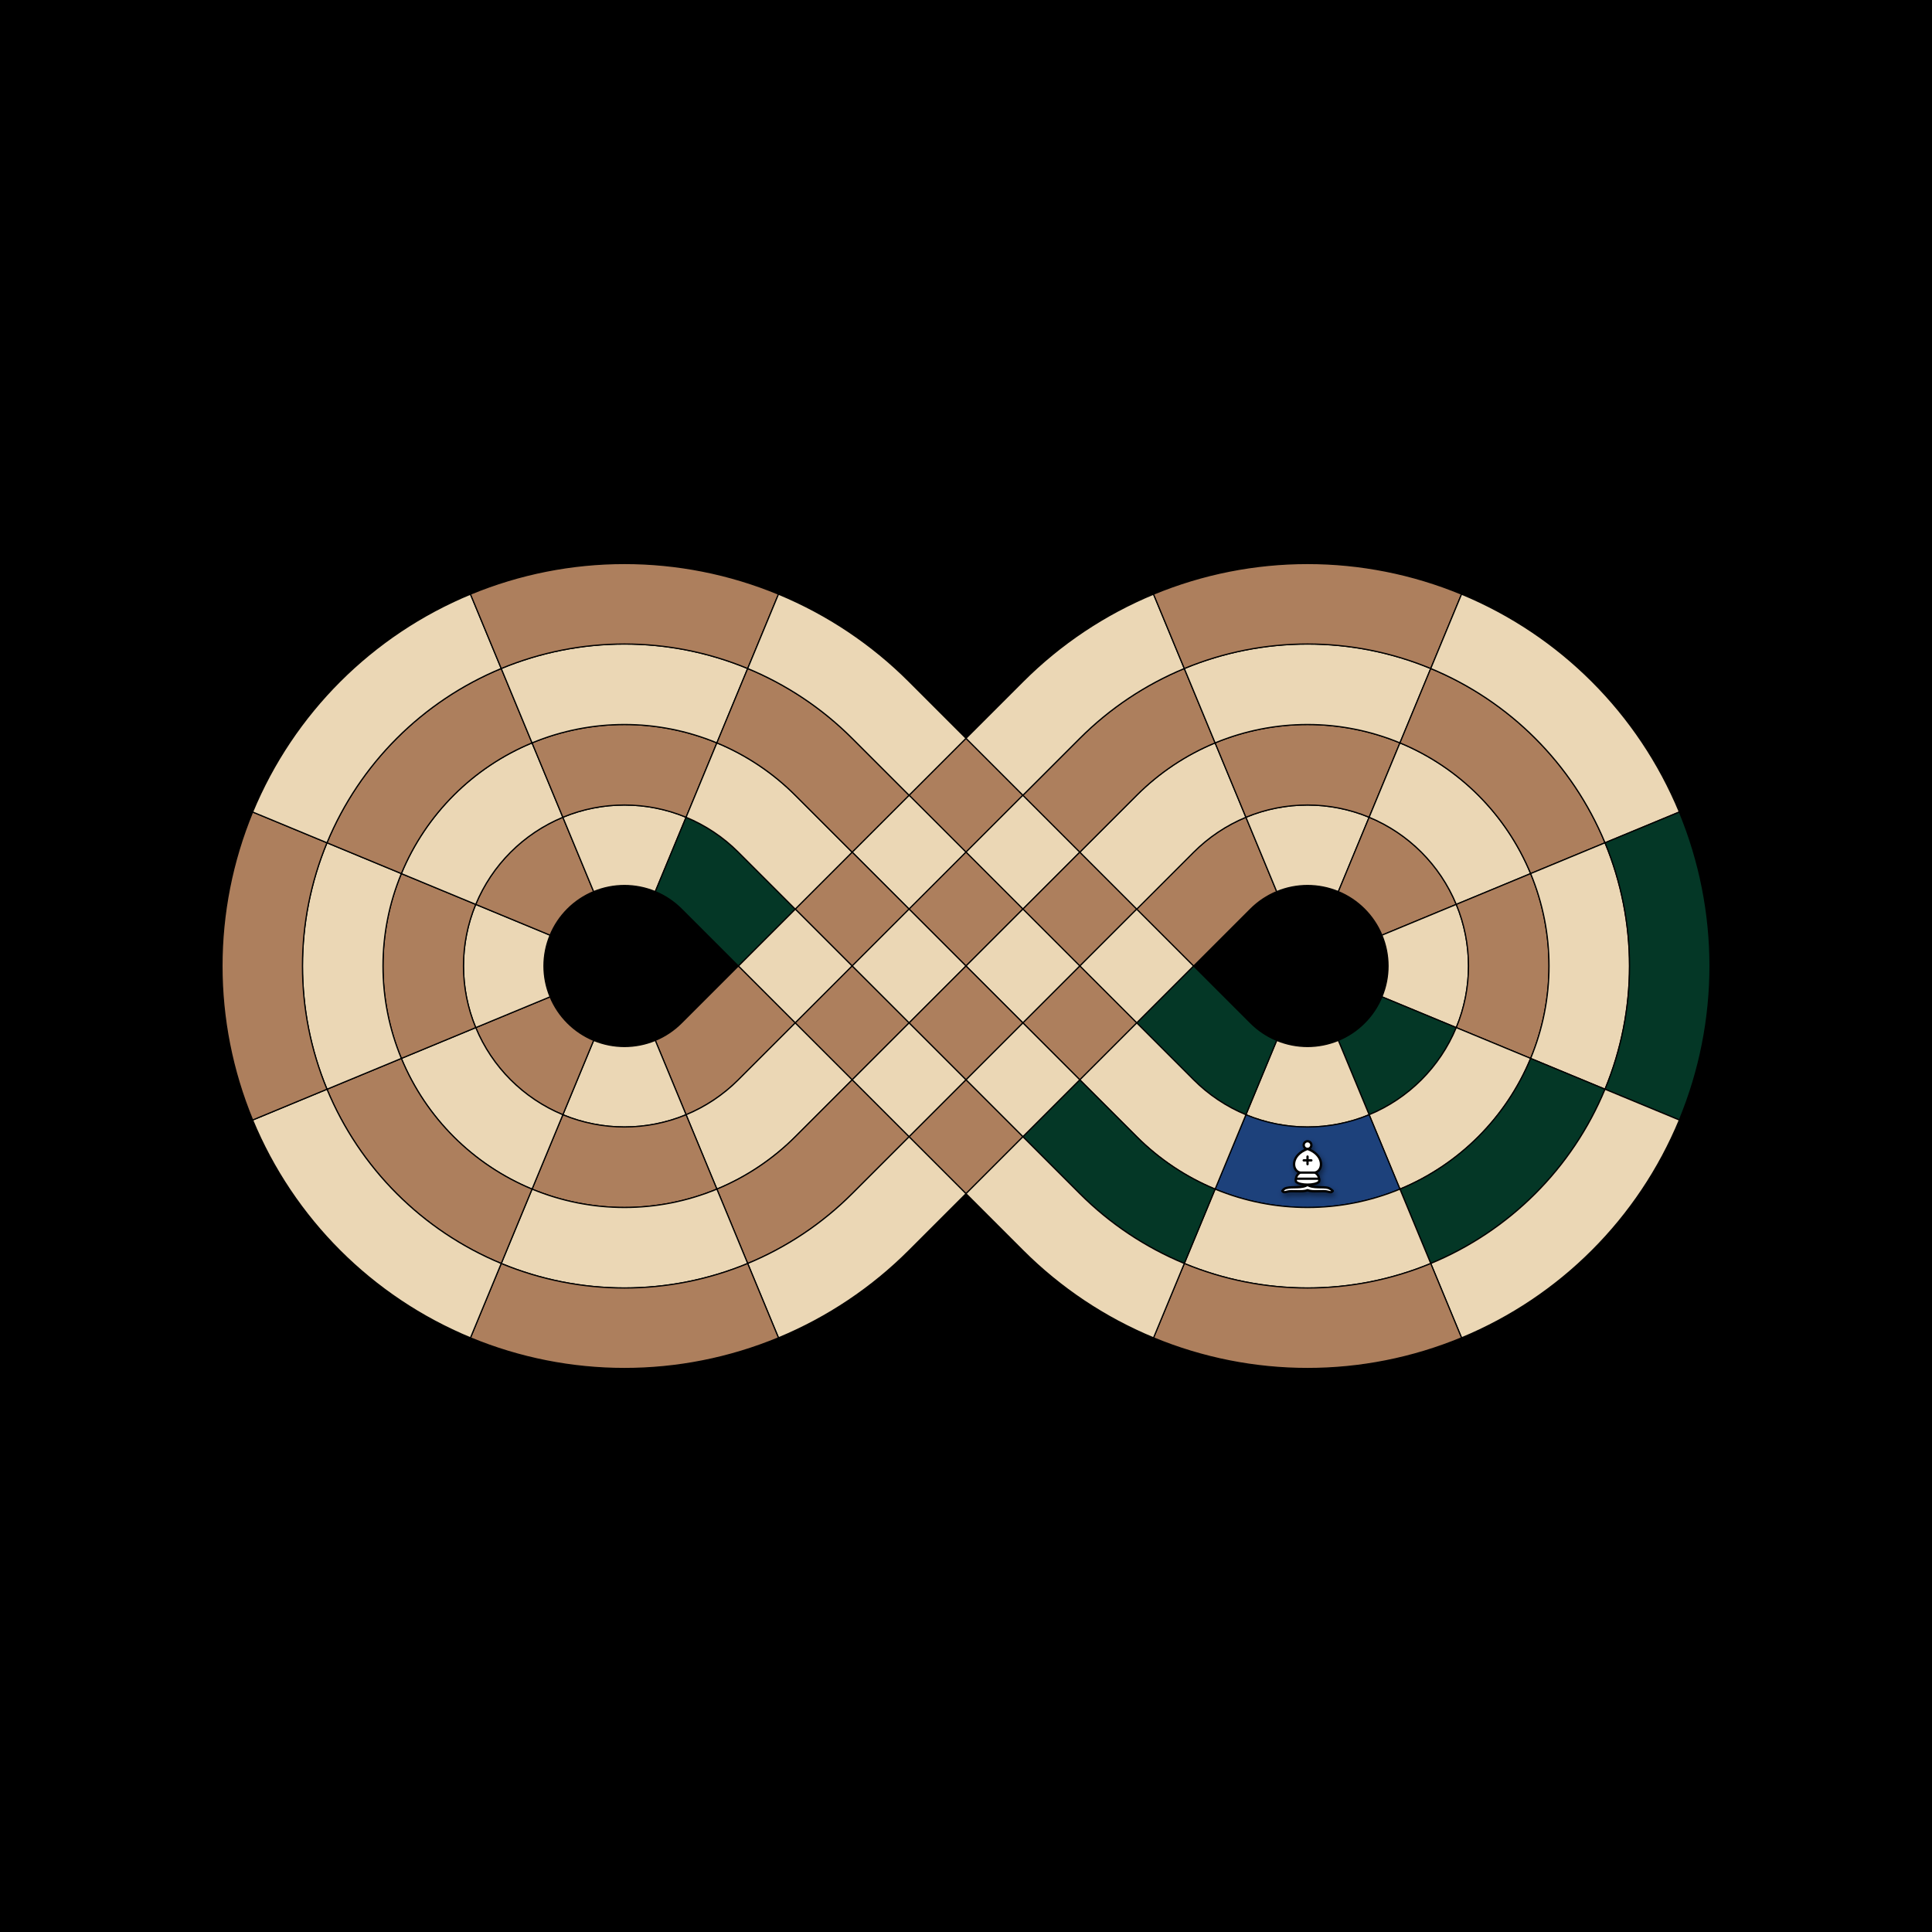
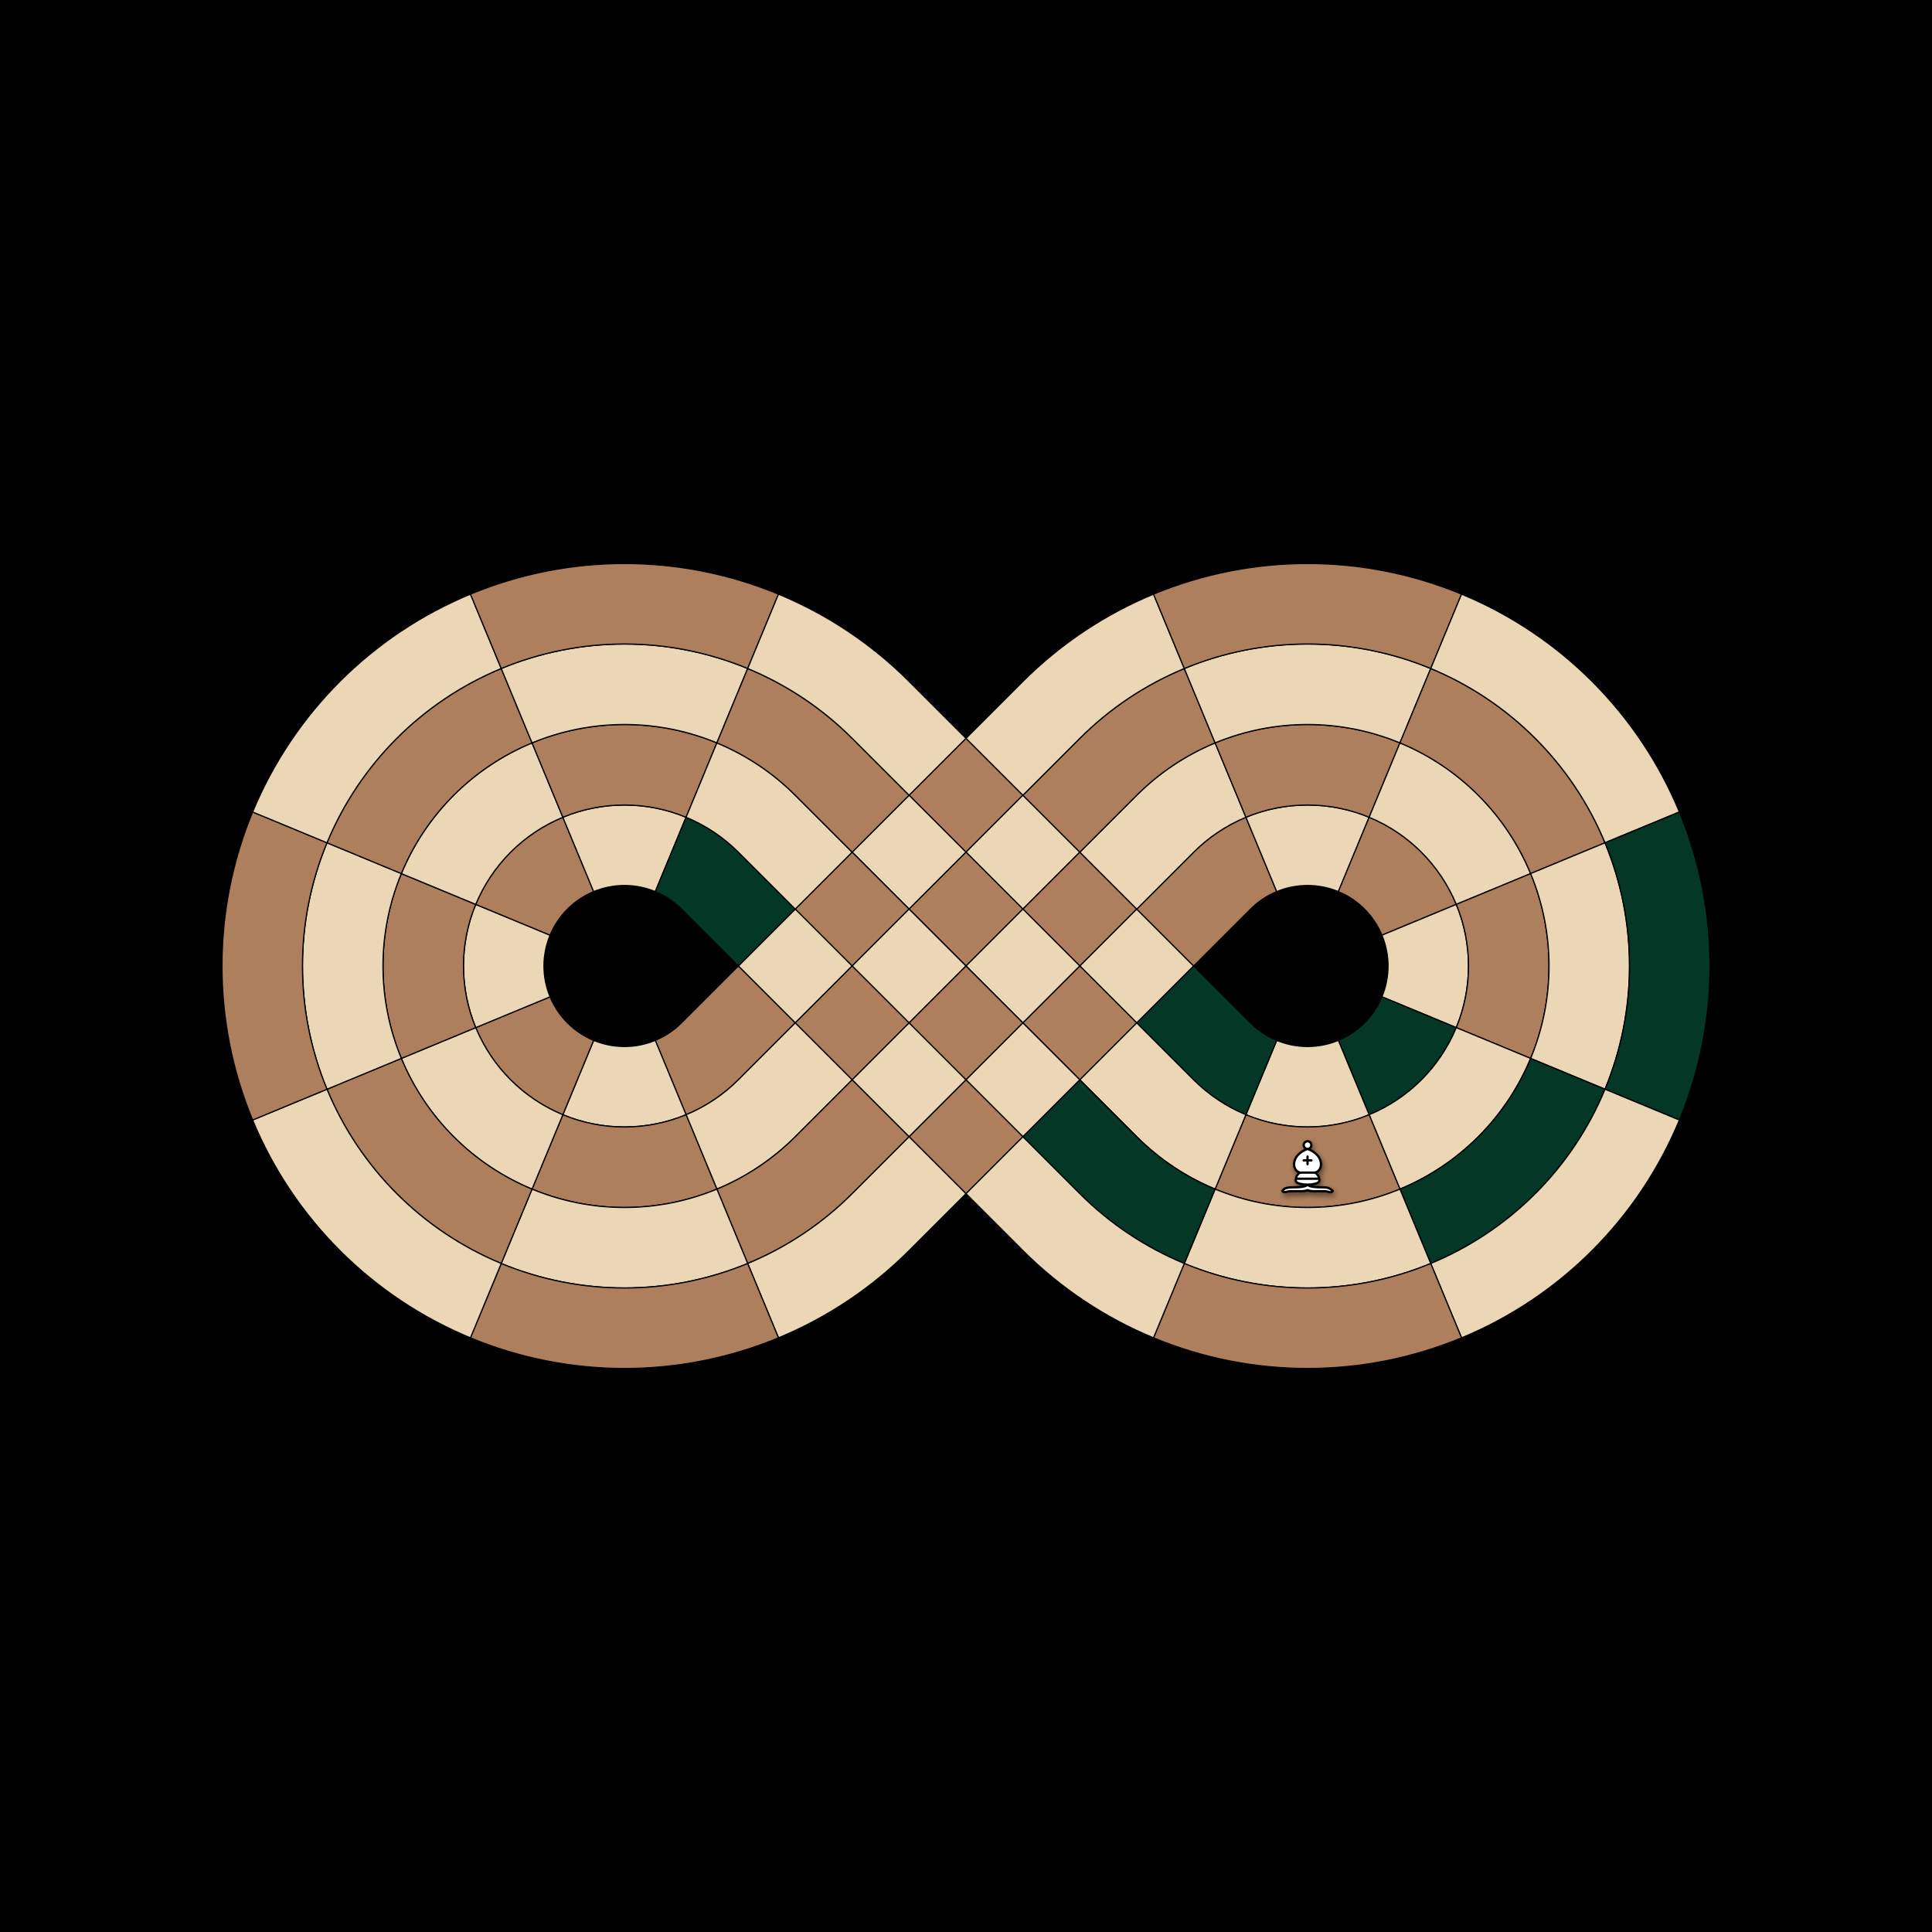
<svg xmlns="http://www.w3.org/2000/svg" viewBox="0 0 2400 2400">
  <defs>
    <filter id="shadow" x="-20%" y="-20%" width="140%" height="140%">
      <feGaussianBlur in="SourceAlpha" stdDeviation="2" />
      <feOffset dx="1" dy="2" result="offsetblur" />
      <feComponentTransfer>
        <feFuncA type="linear" slope="0.5" />
      </feComponentTransfer>
      <feMerge>
        <feMergeNode />
        <feMergeNode in="SourceGraphic" />
      </feMerge>
    </filter>
  </defs>
  <rect width="100%" height="100%" fill="#000" />
  <g transform="translate(1200, 1200) rotate(45) translate(-200, -200)">
    <rect x="0" y="0" width="100" height="100" fill="#ad7f5d" stroke="#000" stroke-width="1.5" />
    <rect x="100" y="0" width="100" height="100" fill="#ebd7b5" stroke="#000" stroke-width="1.5" />
    <rect x="200" y="0" width="100" height="100" fill="#ad7f5d" stroke="#000" stroke-width="1.5" />
    <rect x="300" y="0" width="100" height="100" fill="#ebd7b5" stroke="#000" stroke-width="1.5" />
    <rect x="0" y="100" width="100" height="100" fill="#ebd7b5" stroke="#000" stroke-width="1.5" />
    <rect x="100" y="100" width="100" height="100" fill="#ad7f5d" stroke="#000" stroke-width="1.5" />
    <rect x="200" y="100" width="100" height="100" fill="#ebd7b5" stroke="#000" stroke-width="1.5" />
    <rect x="300" y="100" width="100" height="100" fill="#ad7f5d" stroke="#000" stroke-width="1.5" />
    <rect x="0" y="200" width="100" height="100" fill="#ad7f5d" stroke="#000" stroke-width="1.5" />
    <rect x="100" y="200" width="100" height="100" fill="#ebd7b5" stroke="#000" stroke-width="1.5" />
    <rect x="200" y="200" width="100" height="100" fill="#ad7f5d" stroke="#000" stroke-width="1.5" />
    <rect x="300" y="200" width="100" height="100" fill="#ebd7b5" stroke="#000" stroke-width="1.5" />
    <rect x="0" y="300" width="100" height="100" fill="#ebd7b5" stroke="#000" stroke-width="1.5" />
    <rect x="100" y="300" width="100" height="100" fill="#ad7f5d" stroke="#000" stroke-width="1.5" />
    <rect x="200" y="300" width="100" height="100" fill="#ebd7b5" stroke="#000" stroke-width="1.5" />
    <rect x="300" y="300" width="100" height="100" fill="#ad7f5d" stroke="#000" stroke-width="1.5" />
    <path d="M 300 0 L 300 -100 A 200 200 0 0 1 315.224 -176.537 L 407.612 -138.268 A 100 100 0 0 0 400 -100 L 400 0 Z" fill="#ad7f5d" stroke="#000" stroke-width="1.5" />
    <path d="M 407.612 -138.268 L 315.224 -176.537 A 200 200 0 0 1 423.463 -284.776 L 461.732 -192.388 A 100 100 0 0 0 407.612 -138.268 Z" fill="#ebd7b5" stroke="#000" stroke-width="1.5" />
    <path d="M 461.732 -192.388 L 423.463 -284.776 A 200 200 0 0 1 576.537 -284.776 L 538.268 -192.388 A 100 100 0 0 0 461.732 -192.388 Z" fill="#ad7f5d" stroke="#000" stroke-width="1.5" />
    <path d="M 538.268 -192.388 L 576.537 -284.776 A 200 200 0 0 1 684.776 -176.537 L 592.388 -138.268 A 100 100 0 0 0 538.268 -192.388 Z" fill="#ebd7b5" stroke="#000" stroke-width="1.5" />
    <path d="M 592.388 -138.268 L 684.776 -176.537 A 200 200 0 0 1 684.776 -23.463 L 592.388 -61.732 A 100 100 0 0 0 592.388 -138.268 Z" fill="rgba(16, 185, 129, 0.3)" stroke="#000" stroke-width="1.5" />
    <path d="M 592.388 -61.732 L 684.776 -23.463 A 200 200 0 0 1 576.537 84.776 L 538.268 -7.612 A 100 100 0 0 0 592.388 -61.732 Z" fill="#ebd7b5" stroke="#000" stroke-width="1.5" />
    <path d="M 538.268 -7.612 L 576.537 84.776 A 200 200 0 0 1 500 100 L 400 100 L 400 0 L 500 0 A 100 100 0 0 0 538.268 -7.612 Z" fill="rgba(16, 185, 129, 0.3)" stroke="#000" stroke-width="1.5" />
    <path d="M 200 0 L 200 -100 A 300 300 0 0 1 222.836 -214.805 L 315.224 -176.537 A 200 200 0 0 0 300 -100 L 300 0 Z" fill="#ebd7b5" stroke="#000" stroke-width="1.5" />
    <path d="M 315.224 -176.537 L 222.836 -214.805 A 300 300 0 0 1 385.195 -377.164 L 423.463 -284.776 A 200 200 0 0 0 315.224 -176.537 Z" fill="#ad7f5d" stroke="#000" stroke-width="1.5" />
    <path d="M 423.463 -284.776 L 385.195 -377.164 A 300 300 0 0 1 614.805 -377.164 L 576.537 -284.776 A 200 200 0 0 0 423.463 -284.776 Z" fill="#ebd7b5" stroke="#000" stroke-width="1.5" />
    <path d="M 576.537 -284.776 L 614.805 -377.164 A 300 300 0 0 1 777.164 -214.805 L 684.776 -176.537 A 200 200 0 0 0 576.537 -284.776 Z" fill="#ad7f5d" stroke="#000" stroke-width="1.5" />
    <path d="M 684.776 -176.537 L 777.164 -214.805 A 300 300 0 0 1 777.164 14.805 L 684.776 -23.463 A 200 200 0 0 0 684.776 -176.537 Z" fill="#ebd7b5" stroke="#000" stroke-width="1.5" />
-     <path d="M 684.776 -23.463 L 777.164 14.805 A 300 300 0 0 1 614.805 177.164 L 576.537 84.776 A 200 200 0 0 0 684.776 -23.463 Z" fill="rgba(59, 130, 246, 0.5)" stroke="#000" stroke-width="1.5" />
+     <path d="M 684.776 -23.463 L 777.164 14.805 A 300 300 0 0 1 614.805 177.164 L 576.537 84.776 A 200 200 0 0 0 684.776 -23.463 Z" fill="#ad7f5d" stroke="#000" stroke-width="1.5" />
    <path d="M 576.537 84.776 L 614.805 177.164 A 300 300 0 0 1 500 200 L 400 200 L 400 100 L 500 100 A 200 200 0 0 0 576.537 84.776 Z" fill="#ebd7b5" stroke="#000" stroke-width="1.5" />
    <path d="M 100 0 L 100 -100 A 400 400 0 0 1 130.448 -253.073 L 222.836 -214.805 A 300 300 0 0 0 200 -100 L 200 0 Z" fill="#ad7f5d" stroke="#000" stroke-width="1.5" />
    <path d="M 222.836 -214.805 L 130.448 -253.073 A 400 400 0 0 1 346.927 -469.552 L 385.195 -377.164 A 300 300 0 0 0 222.836 -214.805 Z" fill="#ebd7b5" stroke="#000" stroke-width="1.5" />
    <path d="M 385.195 -377.164 L 346.927 -469.552 A 400 400 0 0 1 653.073 -469.552 L 614.805 -377.164 A 300 300 0 0 0 385.195 -377.164 Z" fill="#ad7f5d" stroke="#000" stroke-width="1.5" />
    <path d="M 614.805 -377.164 L 653.073 -469.552 A 400 400 0 0 1 869.552 -253.073 L 777.164 -214.805 A 300 300 0 0 0 614.805 -377.164 Z" fill="#ebd7b5" stroke="#000" stroke-width="1.5" />
    <path d="M 777.164 -214.805 L 869.552 -253.073 A 400 400 0 0 1 869.552 53.073 L 777.164 14.805 A 300 300 0 0 0 777.164 -214.805 Z" fill="rgba(16, 185, 129, 0.3)" stroke="#000" stroke-width="1.5" />
    <path d="M 777.164 14.805 L 869.552 53.073 A 400 400 0 0 1 653.073 269.552 L 614.805 177.164 A 300 300 0 0 0 777.164 14.805 Z" fill="#ebd7b5" stroke="#000" stroke-width="1.5" />
    <path d="M 614.805 177.164 L 653.073 269.552 A 400 400 0 0 1 500 300 L 400 300 L 400 200 L 500 200 A 300 300 0 0 0 614.805 177.164 Z" fill="rgba(16, 185, 129, 0.3)" stroke="#000" stroke-width="1.5" />
    <path d="M 0 0 L 0 -100 A 500 500 0 0 1 38.06 -291.342 L 130.448 -253.073 A 400 400 0 0 0 100 -100 L 100 0 Z" fill="#ebd7b5" stroke="#000" stroke-width="1.5" />
    <path d="M 130.448 -253.073 L 38.06 -291.342 A 500 500 0 0 1 308.658 -561.94 L 346.927 -469.552 A 400 400 0 0 0 130.448 -253.073 Z" fill="#ad7f5d" stroke="#000" stroke-width="1.5" />
    <path d="M 346.927 -469.552 L 308.658 -561.94 A 500 500 0 0 1 691.342 -561.94 L 653.073 -469.552 A 400 400 0 0 0 346.927 -469.552 Z" fill="#ebd7b5" stroke="#000" stroke-width="1.5" />
    <path d="M 653.073 -469.552 L 691.342 -561.94 A 500 500 0 0 1 961.94 -291.342 L 869.552 -253.073 A 400 400 0 0 0 653.073 -469.552 Z" fill="rgba(16, 185, 129, 0.3)" stroke="#000" stroke-width="1.5" />
    <path d="M 869.552 -253.073 L 961.94 -291.342 A 500 500 0 0 1 961.94 91.342 L 869.552 53.073 A 400 400 0 0 0 869.552 -253.073 Z" fill="#ebd7b5" stroke="#000" stroke-width="1.5" />
    <path d="M 869.552 53.073 L 961.94 91.342 A 500 500 0 0 1 691.342 361.94 L 653.073 269.552 A 400 400 0 0 0 869.552 53.073 Z" fill="#ad7f5d" stroke="#000" stroke-width="1.5" />
    <path d="M 653.073 269.552 L 691.342 361.94 A 500 500 0 0 1 500 400 L 400 400 L 400 300 L 500 300 A 400 400 0 0 0 653.073 269.552 Z" fill="#ebd7b5" stroke="#000" stroke-width="1.5" />
    <path d="M 0 400 L 100 400 L 100 500 A 200 200 0 0 1 84.776 576.537 L -7.612 538.268 A 100 100 0 0 0 0 500 Z" fill="#ad7f5d" stroke="#000" stroke-width="1.5" />
    <path d="M -7.612 538.268 L 84.776 576.537 A 200 200 0 0 1 -23.463 684.776 L -61.732 592.388 A 100 100 0 0 0 -7.612 538.268 Z" fill="#ebd7b5" stroke="#000" stroke-width="1.5" />
    <path d="M -61.732 592.388 L -23.463 684.776 A 200 200 0 0 1 -176.537 684.776 L -138.268 592.388 A 100 100 0 0 0 -61.732 592.388 Z" fill="#ad7f5d" stroke="#000" stroke-width="1.5" />
    <path d="M -138.268 592.388 L -176.537 684.776 A 200 200 0 0 1 -284.776 576.537 L -192.388 538.268 A 100 100 0 0 0 -138.268 592.388 Z" fill="#ebd7b5" stroke="#000" stroke-width="1.5" />
    <path d="M -192.388 538.268 L -284.776 576.537 A 200 200 0 0 1 -284.776 423.463 L -192.388 461.732 A 100 100 0 0 0 -192.388 538.268 Z" fill="#ad7f5d" stroke="#000" stroke-width="1.5" />
    <path d="M -192.388 461.732 L -284.776 423.463 A 200 200 0 0 1 -176.537 315.224 L -138.268 407.612 A 100 100 0 0 0 -192.388 461.732 Z" fill="#ebd7b5" stroke="#000" stroke-width="1.5" />
    <path d="M -138.268 407.612 L -176.537 315.224 A 200 200 0 0 1 -100 300 L 0 300 L 0 400 L -100 400 A 100 100 0 0 0 -138.268 407.612 Z" fill="rgba(16, 185, 129, 0.3)" stroke="#000" stroke-width="1.5" />
    <path d="M 100 400 L 200 400 L 200 500 A 300 300 0 0 1 177.164 614.805 L 84.776 576.537 A 200 200 0 0 0 100 500 Z" fill="#ebd7b5" stroke="#000" stroke-width="1.5" />
    <path d="M 84.776 576.537 L 177.164 614.805 A 300 300 0 0 1 14.805 777.164 L -23.463 684.776 A 200 200 0 0 0 84.776 576.537 Z" fill="#ad7f5d" stroke="#000" stroke-width="1.5" />
    <path d="M -23.463 684.776 L 14.805 777.164 A 300 300 0 0 1 -214.805 777.164 L -176.537 684.776 A 200 200 0 0 0 -23.463 684.776 Z" fill="#ebd7b5" stroke="#000" stroke-width="1.5" />
    <path d="M -176.537 684.776 L -214.805 777.164 A 300 300 0 0 1 -377.164 614.805 L -284.776 576.537 A 200 200 0 0 0 -176.537 684.776 Z" fill="#ad7f5d" stroke="#000" stroke-width="1.5" />
    <path d="M -284.776 576.537 L -377.164 614.805 A 300 300 0 0 1 -377.164 385.195 L -284.776 423.463 A 200 200 0 0 0 -284.776 576.537 Z" fill="#ebd7b5" stroke="#000" stroke-width="1.5" />
    <path d="M -284.776 423.463 L -377.164 385.195 A 300 300 0 0 1 -214.805 222.836 L -176.537 315.224 A 200 200 0 0 0 -284.776 423.463 Z" fill="#ad7f5d" stroke="#000" stroke-width="1.5" />
    <path d="M -176.537 315.224 L -214.805 222.836 A 300 300 0 0 1 -100 200 L 0 200 L 0 300 L -100 300 A 200 200 0 0 0 -176.537 315.224 Z" fill="#ebd7b5" stroke="#000" stroke-width="1.5" />
    <path d="M 200 400 L 300 400 L 300 500 A 400 400 0 0 1 269.552 653.073 L 177.164 614.805 A 300 300 0 0 0 200 500 Z" fill="#ad7f5d" stroke="#000" stroke-width="1.5" />
    <path d="M 177.164 614.805 L 269.552 653.073 A 400 400 0 0 1 53.073 869.552 L 14.805 777.164 A 300 300 0 0 0 177.164 614.805 Z" fill="#ebd7b5" stroke="#000" stroke-width="1.5" />
    <path d="M 14.805 777.164 L 53.073 869.552 A 400 400 0 0 1 -253.073 869.552 L -214.805 777.164 A 300 300 0 0 0 14.805 777.164 Z" fill="#ad7f5d" stroke="#000" stroke-width="1.5" />
    <path d="M -214.805 777.164 L -253.073 869.552 A 400 400 0 0 1 -469.552 653.073 L -377.164 614.805 A 300 300 0 0 0 -214.805 777.164 Z" fill="#ebd7b5" stroke="#000" stroke-width="1.5" />
    <path d="M -377.164 614.805 L -469.552 653.073 A 400 400 0 0 1 -469.552 346.927 L -377.164 385.195 A 300 300 0 0 0 -377.164 614.805 Z" fill="#ad7f5d" stroke="#000" stroke-width="1.5" />
    <path d="M -377.164 385.195 L -469.552 346.927 A 400 400 0 0 1 -253.073 130.448 L -214.805 222.836 A 300 300 0 0 0 -377.164 385.195 Z" fill="#ebd7b5" stroke="#000" stroke-width="1.5" />
    <path d="M -214.805 222.836 L -253.073 130.448 A 400 400 0 0 1 -100 100 L 0 100 L 0 200 L -100 200 A 300 300 0 0 0 -214.805 222.836 Z" fill="#ad7f5d" stroke="#000" stroke-width="1.5" />
    <path d="M 300 400 L 400 400 L 400 500 A 500 500 0 0 1 361.94 691.342 L 269.552 653.073 A 400 400 0 0 0 300 500 Z" fill="#ebd7b5" stroke="#000" stroke-width="1.5" />
    <path d="M 269.552 653.073 L 361.94 691.342 A 500 500 0 0 1 91.342 961.94 L 53.073 869.552 A 400 400 0 0 0 269.552 653.073 Z" fill="#ad7f5d" stroke="#000" stroke-width="1.5" />
    <path d="M 53.073 869.552 L 91.342 961.94 A 500 500 0 0 1 -291.342 961.94 L -253.073 869.552 A 400 400 0 0 0 53.073 869.552 Z" fill="#ebd7b5" stroke="#000" stroke-width="1.5" />
    <path d="M -253.073 869.552 L -291.342 961.94 A 500 500 0 0 1 -561.94 691.342 L -469.552 653.073 A 400 400 0 0 0 -253.073 869.552 Z" fill="#ad7f5d" stroke="#000" stroke-width="1.5" />
    <path d="M -469.552 653.073 L -561.94 691.342 A 500 500 0 0 1 -561.94 308.658 L -469.552 346.927 A 400 400 0 0 0 -469.552 653.073 Z" fill="#ebd7b5" stroke="#000" stroke-width="1.5" />
    <path d="M -469.552 346.927 L -561.94 308.658 A 500 500 0 0 1 -291.342 38.06 L -253.073 130.448 A 400 400 0 0 0 -469.552 346.927 Z" fill="#ad7f5d" stroke="#000" stroke-width="1.5" />
    <path d="M -253.073 130.448 L -291.342 38.06 A 500 500 0 0 1 -100 0 L 0 0 L 0 100 L -100 100 A 400 400 0 0 0 -253.073 130.448 Z" fill="#ebd7b5" stroke="#000" stroke-width="1.5" />
    <g transform="translate(676.7767, 76.7767) rotate(-45) scale(1.9) translate(-22.5, -22.5)" filter="url(#shadow)">
      <g id="white-bishop" class="white bishop" fill="none" fill-rule="evenodd" stroke="#000" stroke-width="1.5" stroke-linecap="round" stroke-linejoin="round">
        <g fill="#fff" stroke-linecap="butt">
          <path d="M9 36c3.39-.97 10.11.43 13.5-2 3.39 2.43 10.11 1.03 13.5 2 0 0 1.65.54 3 2-.68.97-1.65.99-3 .5-3.39-.97-10.11.46-13.5-1-3.39 1.46-10.11.03-13.5 1-1.354.49-2.323.47-3-.5 1.354-1.94 3-2 3-2zM15 32c2.5 2.5 12.5 2.5 15 0 .5-1.5 0-2 0-2 0-2.5-2.5-4-2.5-4 5.5-1.5 6-11.5-5-15.5-11 4-10.5 14-5 15.5 0 0-2.5 1.5-2.5 4 0 0-.5.5 0 2zM25 8a2.5 2.5 0 1 1-5 0 2.5 2.5 0 1 1 5 0z" />
        </g>
        <path d="M17.5 26h10M15 30h15m-7.5-14.5v5M20 18h5" stroke-linejoin="miter" />
      </g>
    </g>
  </g>
</svg>
